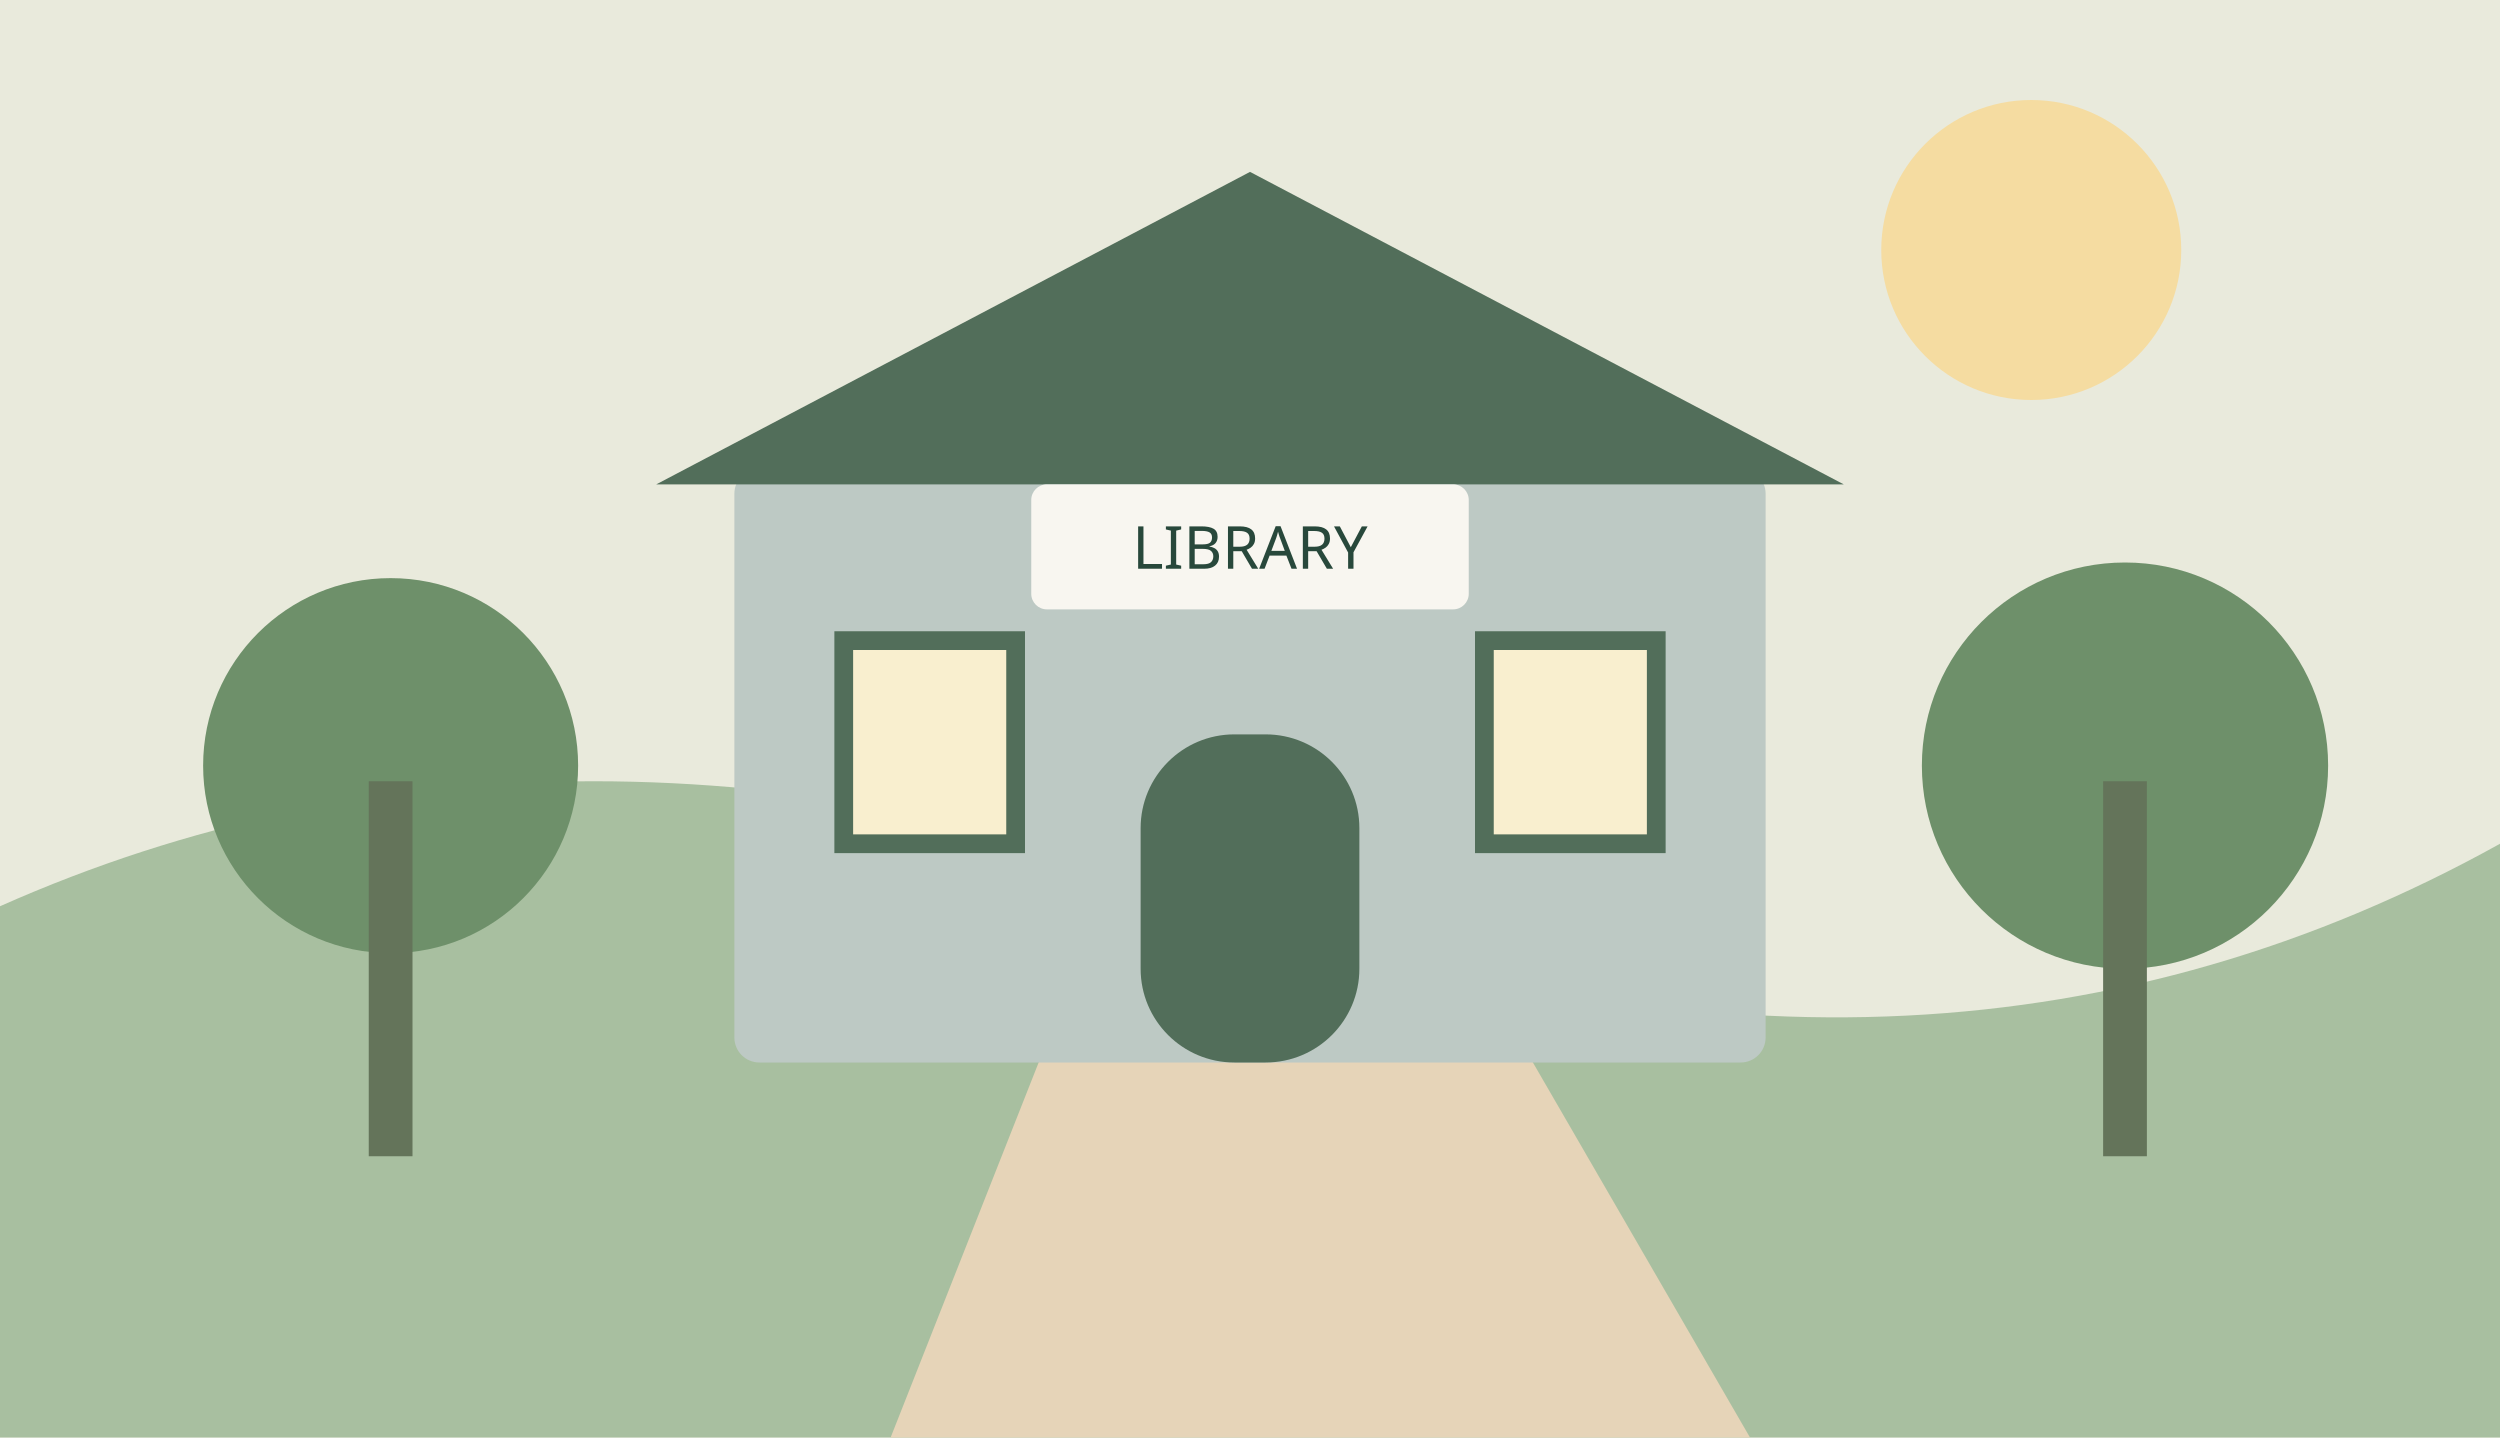
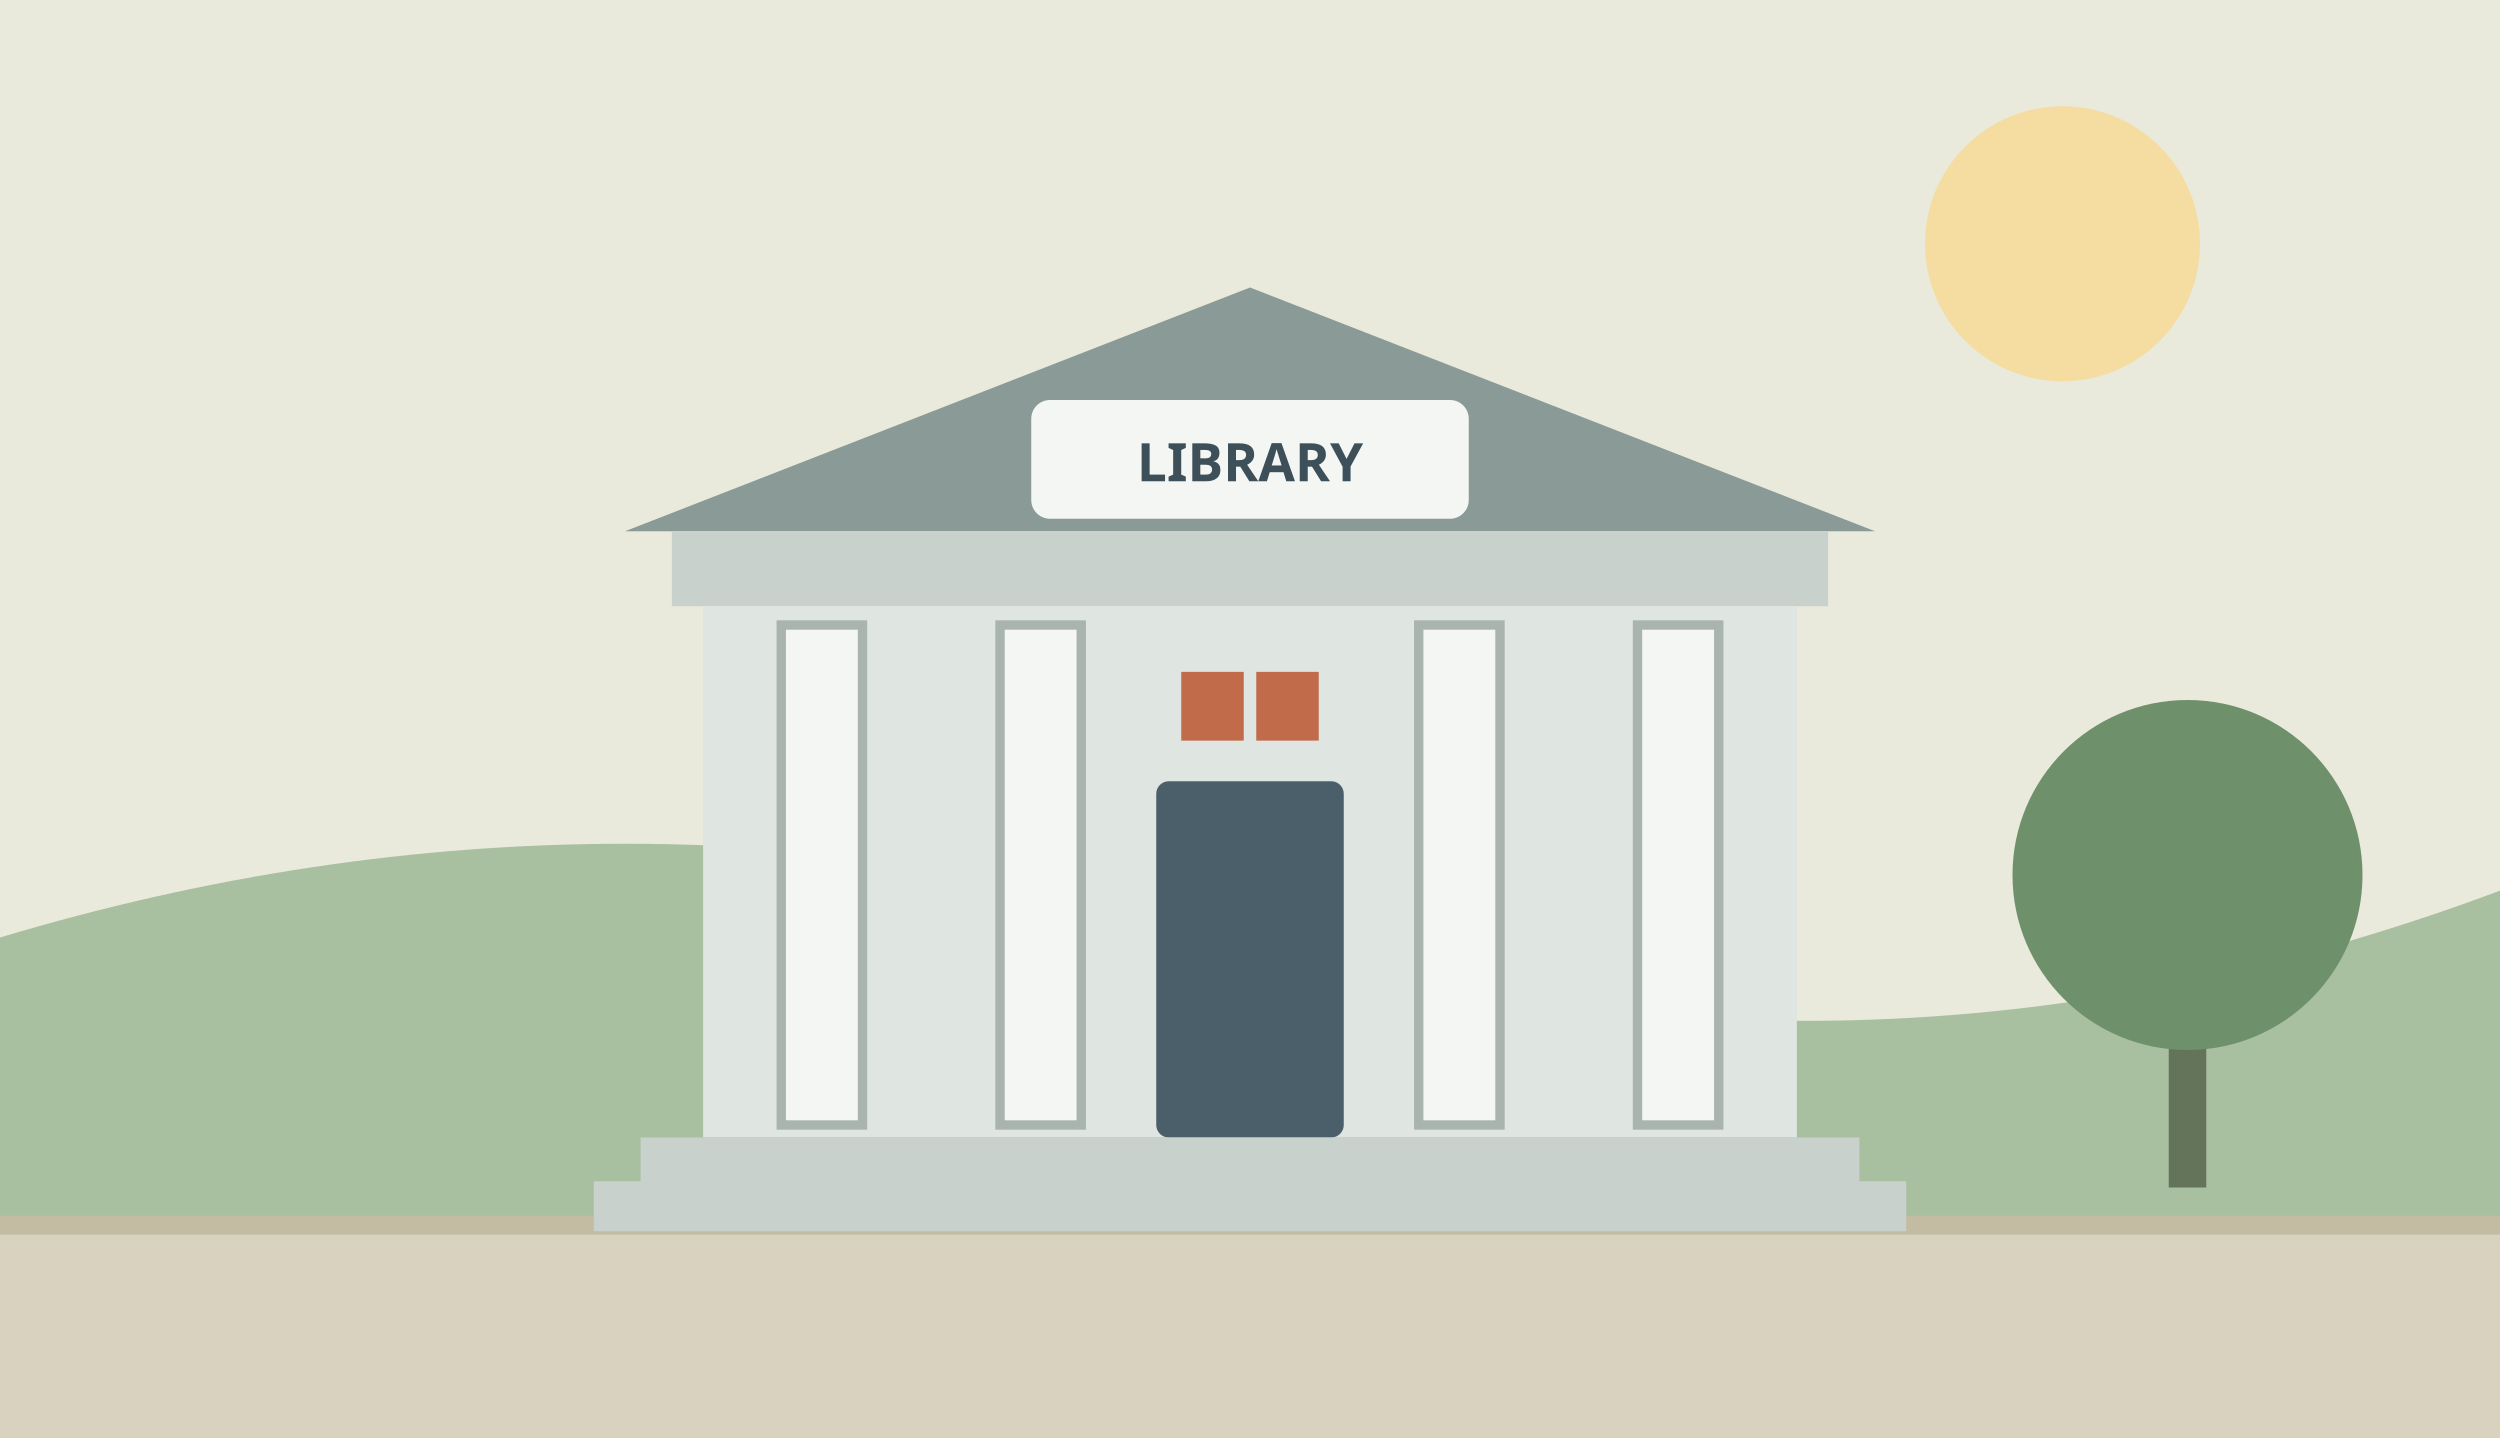
<svg xmlns="http://www.w3.org/2000/svg" width="800" height="460" viewBox="0 0 800 460">
  <rect width="800" height="460" fill="#e9eadc" />
-   <circle cx="650" cy="80" r="48" fill="#f5dca1" />
-   <path d="M0 290Q180 210 400 290T800 270V460H0" fill="#a8bfa0" />
-   <path d="M285 460L360 270H450L560 460" fill="#e6d4b8" />
-   <rect x="235" y="150" width="330" height="190" rx="8" fill="#bdc9c4" />
-   <path d="M210 155L400 55L590 155" fill="#526e5a" />
-   <rect x="365" y="235" width="70" height="105" rx="30" fill="#526e5a" />
-   <g fill="#f9efcf" stroke="#526e5a" stroke-width="6">
-     <rect x="270" y="205" width="55" height="65" />
-     <rect x="475" y="205" width="55" height="65" />
-   </g>
-   <rect x="330" y="155" width="140" height="40" rx="5" fill="#f8f6f0" />
-   <text x="400" y="182" text-anchor="middle" font-family="sans-serif" font-size="19" fill="#28483b">LIBRARY</text>
-   <g fill="#6e906a">
-     <circle cx="125" cy="245" r="60" />
-     <circle cx="680" cy="245" r="65" />
-   </g>
-   <g stroke="#64745a" stroke-width="14">
-     <path d="M125 250V370M680 250V370" />
+   <circle cx="660" cy="78" r="44" fill="#f5dca1" />
+   <path d="M0 300Q200 240 400 300T800 285V460H0" fill="#a8bfa0" />
+   <path d="M0 395H800V460H0" fill="#d9d2bf" />
+   <path d="M0 392H800" stroke="#c4bba3" stroke-width="6" />
+   <path d="M700 290V380" stroke="#64745a" stroke-width="12" />
+   <circle cx="700" cy="280" r="56" fill="#6e906a" />
+   <path d="M200 170L400 92L600 170Z" fill="#8a9a96" />
+   <rect x="215" y="170" width="370" height="24" fill="#c9d1cd" />
+   <rect x="225" y="194" width="350" height="170" fill="#dfe5e1" />
+   <rect x="250" y="200" width="26" height="160" fill="#f4f6f3" stroke="#aab4ae" stroke-width="3" />
+   <rect x="320" y="200" width="26" height="160" fill="#f4f6f3" stroke="#aab4ae" stroke-width="3" />
+   <rect x="454" y="200" width="26" height="160" fill="#f4f6f3" stroke="#aab4ae" stroke-width="3" />
+   <rect x="524" y="200" width="26" height="160" fill="#f4f6f3" stroke="#aab4ae" stroke-width="3" />
+   <rect x="370" y="250" width="60" height="114" rx="4" fill="#4b5f6a" />
+   <path d="M205 364H595V378H205ZM190 378H610V394H190Z" fill="#c9d1cd" />
+   <rect x="330.0" y="128" width="140" height="38" rx="6" fill="#f4f6f3" />
+   <text x="400" y="154" text-anchor="middle" font-family="sans-serif" font-weight="700" font-size="17" fill="#3d4f58">LIBRARY</text>
+   <g transform="translate(400 225)">
+     <path d="M-22 -10H-2V12H-22Z M2 -10H22V12H2Z" fill="#c26b4a" />
  </g>
</svg>
